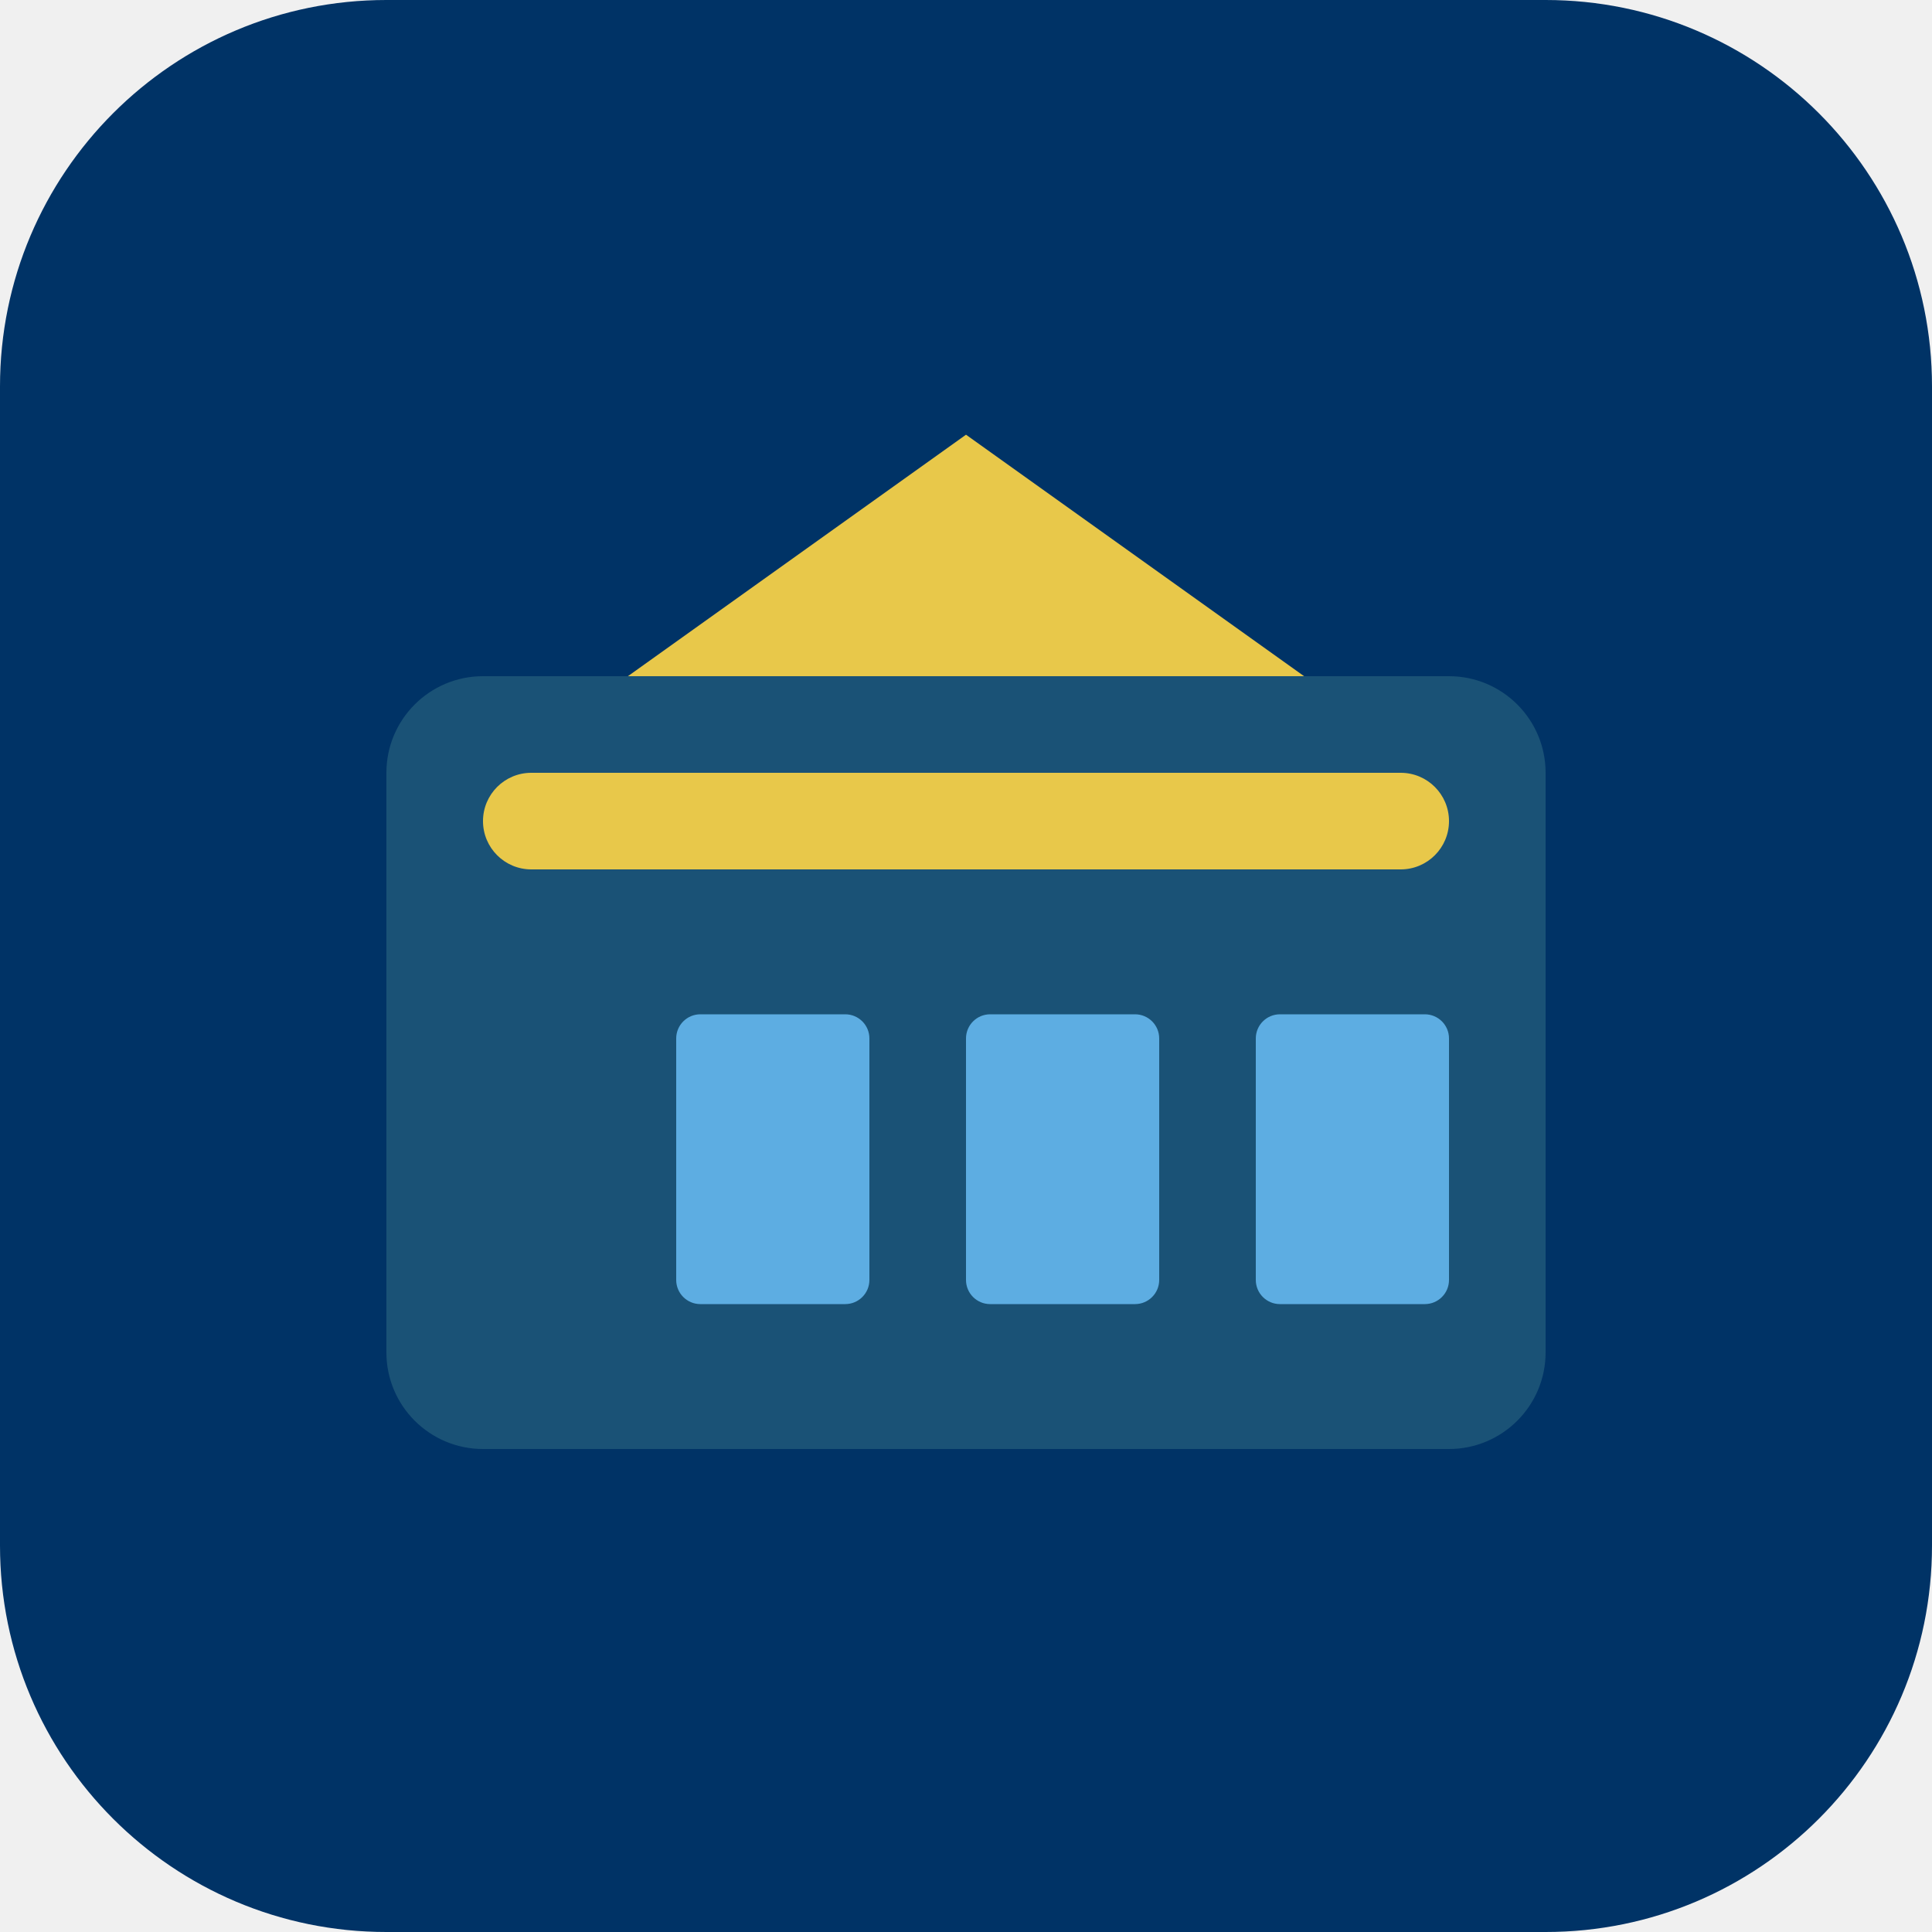
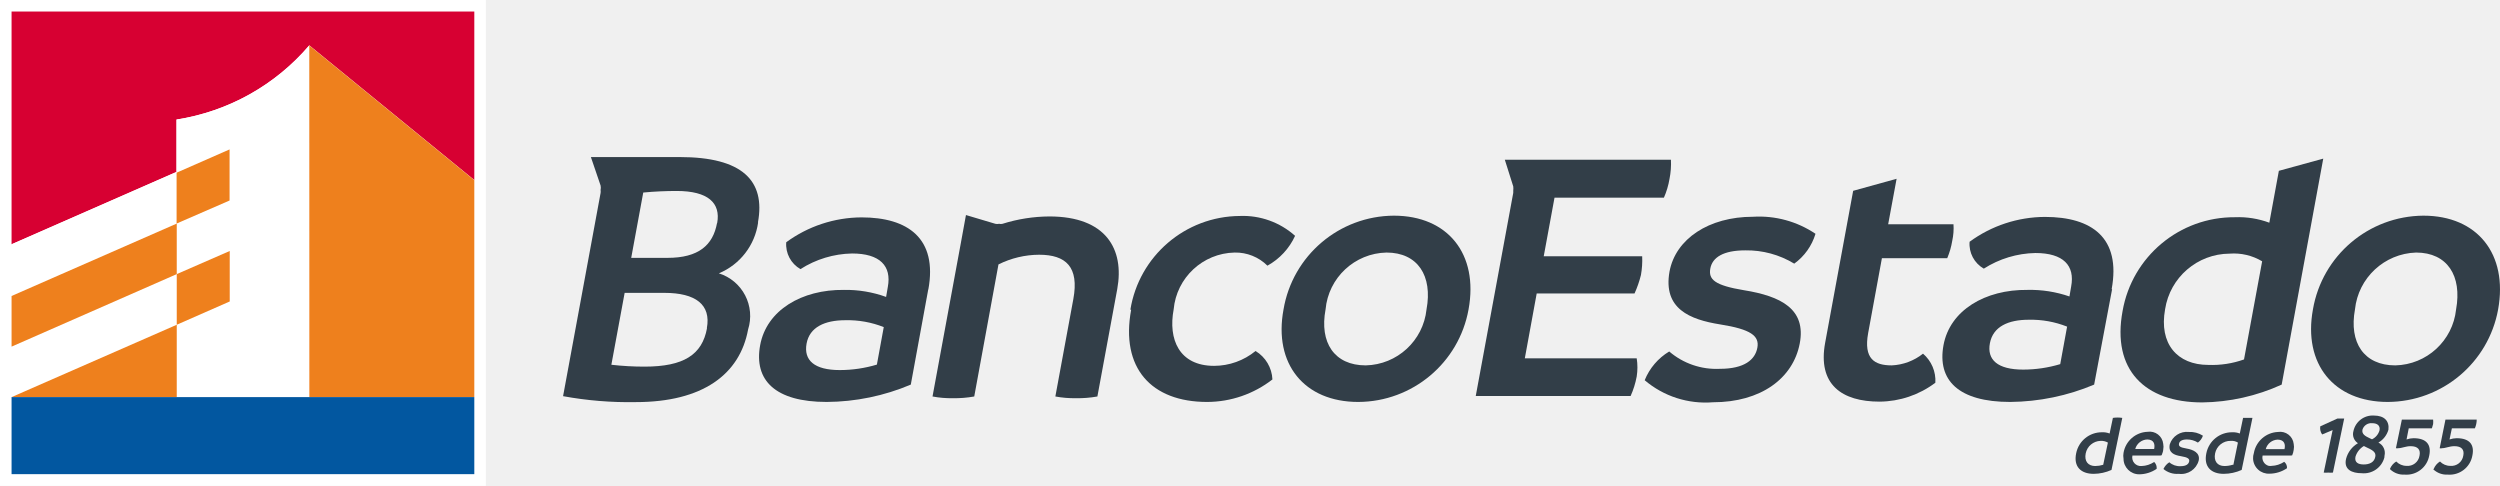
- <svg xmlns="http://www.w3.org/2000/svg" viewBox="0 0 80 80" fill="none">
-   <rect width="80" height="80" rx="16" fill="#003366" />
-   <rect x="16" y="28" width="48" height="32" rx="4" fill="#1a5276" />
-   <rect x="20" y="32" width="40" height="4" rx="2" fill="#e8c84a" />
-   <rect x="28" y="42" width="8" height="12" rx="1" fill="#5dade2" />
-   <rect x="40" y="42" width="8" height="12" rx="1" fill="#5dade2" />
-   <rect x="52" y="42" width="8" height="12" rx="1" fill="#5dade2" />
-   <path d="M40 18l14 10H26l14-10z" fill="#e8c84a" />
+ <svg xmlns="http://www.w3.org/2000/svg" viewBox="0 0 159.97 31.09">
+   <defs>
+     <style>.cls-1{fill:#323e48;}.cls-2{fill:#fff;}.cls-3{fill:#d70032;}.cls-4{fill:#ee801d;}.cls-5{fill:#ff6b00;}.cls-6{fill:#074c96;}.cls-7{fill:#0257a0;}.cls-8{fill:none;}</style>
+   </defs>
+   <g id="Capa_2" data-name="Capa 2">
+     <g id="Capa_1-2" data-name="Capa 1">
+       <path class="cls-1" d="M59.4,18.5l-1.12,6.11a14,14,0,0,1-5.38,1.11c-3.3,0-4.67-1.39-4.26-3.63S51.3,18.52,54,18.55a7.55,7.55,0,0,1,2.7.45l.11-.64c.25-1.34-.5-2.14-2.29-2.14a6.35,6.35,0,0,0-3.3,1,1.81,1.81,0,0,1-.91-1.72,8.21,8.21,0,0,1,4.82-1.59c2.95,0,4.88,1.33,4.27,4.63m-5.66,5.14a8.29,8.29,0,0,0,2.37-.35l.44-2.4a6.27,6.27,0,0,0-2.46-.44c-1.31,0-2.29.44-2.48,1.5s.49,1.69,2.13,1.69" />
+       <path class="cls-1" d="M135.15,18.5,134,24.61a14.14,14.14,0,0,1-5.37,1.11c-3.31,0-4.68-1.39-4.27-3.63s2.67-3.57,5.37-3.54a7.69,7.69,0,0,1,2.69.42l.11-.64c.25-1.34-.5-2.14-2.29-2.14a6.35,6.35,0,0,0-3.3,1,1.81,1.81,0,0,1-.91-1.72,8.21,8.21,0,0,1,4.82-1.59c3,0,4.88,1.33,4.27,4.63m-5.66,5.14a8.29,8.29,0,0,0,2.37-.35l.44-2.4a6.27,6.27,0,0,0-2.46-.44c-1.31,0-2.28.44-2.48,1.5s.49,1.69,2.13,1.69" />
+       <path id="_Trazado_" data-name=" Trazado " class="cls-1" d="M72.33,19.82a7.14,7.14,0,0,1,7-6,5,5,0,0,1,3.54,1.27A4.15,4.15,0,0,1,81.1,17a2.89,2.89,0,0,0-2.1-.84,4,4,0,0,0-3.9,3.64c-.36,1.91.35,3.61,2.59,3.61a4.2,4.2,0,0,0,2.65-.95,2.24,2.24,0,0,1,1.08,1.82,6.83,6.83,0,0,1-4.18,1.44c-3.57,0-5.55-2.17-4.86-5.9" />
+       <path class="cls-1" d="M82.13,19.8a7.2,7.2,0,0,1,7.06-6c3.45,0,5.43,2.45,4.78,6a7.2,7.2,0,0,1-7.06,5.92c-3.45,0-5.43-2.43-4.78-5.92m9.15,0c.4-2.15-.56-3.64-2.56-3.64a4,4,0,0,0-3.9,3.64c-.4,2.12.56,3.58,2.57,3.58a4,4,0,0,0,3.89-3.58" />
+       <path id="_Trazado_2" data-name=" Trazado 2" class="cls-1" d="M105.24,24.33a3.81,3.81,0,0,1,1.57-1.84,4.63,4.63,0,0,0,3.24,1.11c1.58,0,2.26-.59,2.4-1.35s-.42-1.18-2.37-1.49-3.68-1-3.25-3.39c.39-2.08,2.51-3.5,5.34-3.5a6.45,6.45,0,0,1,4,1.09,3.65,3.65,0,0,1-1.36,1.91,5.85,5.85,0,0,0-3.13-.85c-1.41,0-2.11.45-2.24,1.16s.29,1.08,2.15,1.39c2.36.38,4,1.2,3.57,3.42s-2.48,3.75-5.55,3.75a6,6,0,0,1-4.37-1.41" />
+       <path class="cls-1" d="M148,19.8a7.22,7.22,0,0,1,7.07-6c3.45,0,5.42,2.45,4.78,6a7.21,7.21,0,0,1-7.06,5.92c-3.45,0-5.43-2.43-4.79-5.92m9.16,0c.39-2.15-.56-3.64-2.56-3.64a4.06,4.06,0,0,0-3.91,3.64c-.39,2.12.57,3.58,2.58,3.58a4,4,0,0,0,3.89-3.58" />
+       <path class="cls-1" d="M145.82,10.93l-.61,3.32a5.68,5.68,0,0,0-2.2-.35,7.25,7.25,0,0,0-7.19,6c-.7,3.77,1.42,5.85,5.1,5.85A12.59,12.59,0,0,0,146,24.61l2.66-14.46ZM143.59,23a6.08,6.08,0,0,1-2.28.35c-2,0-3.17-1.36-2.77-3.56a4.2,4.2,0,0,1,4.13-3.56,3.53,3.53,0,0,1,2.08.49Z" />
+       <path id="_Trazado_3" data-name=" Trazado 3" class="cls-1" d="M125,14.35h-4.18l.54-2.91-2.78.77-1.79,9.71c-.5,2.69,1.07,3.78,3.48,3.78a6,6,0,0,0,3.57-1.21,2.27,2.27,0,0,0-.79-1.86,3.47,3.47,0,0,1-2,.75c-1.11,0-1.81-.42-1.51-2.07l.88-4.79h4.18a4.85,4.85,0,0,0,.32-1.11,3.77,3.77,0,0,0,.08-1.06" />
+       <path class="cls-1" d="M135.8,26.74l-.69,3.33a2.82,2.82,0,0,1-1.14.25c-.83,0-1.3-.47-1.12-1.32a1.67,1.67,0,0,1,1.65-1.34,1.18,1.18,0,0,1,.49.08l.21-1a2,2,0,0,1,.6,0m-1.22,3,.3-1.42a.86.86,0,0,0-.47-.11,1,1,0,0,0-.95.8c-.1.5.15.81.61.81a1.81,1.81,0,0,0,.51-.08" />
+       <path class="cls-1" d="M138.23,29.15h-1.78a.55.55,0,0,0,.59.67,1.52,1.52,0,0,0,.8-.26A.52.52,0,0,1,138,30a2,2,0,0,1-1.12.35,1,1,0,0,1-1-1,1,1,0,0,1,0-.37,1.62,1.62,0,0,1,1.54-1.35.87.87,0,0,1,1,.77.94.94,0,0,1,0,.37c0,.12-.06.24-.1.36m-.48-.4c.06-.3,0-.6-.44-.61a.83.83,0,0,0-.77.61Z" />
+       <path id="_Trazado_4" data-name=" Trazado 4" class="cls-1" d="M138.44,30a1,1,0,0,1,.37-.42,1,1,0,0,0,.72.25c.36,0,.51-.13.55-.3s-.09-.27-.53-.34-.82-.23-.71-.76a1.15,1.15,0,0,1,1.22-.79,1.51,1.51,0,0,1,.9.24.89.89,0,0,1-.32.44,1.32,1.32,0,0,0-.7-.2c-.32,0-.48.11-.51.27s.06.24.48.31.89.27.78.77a1.16,1.16,0,0,1-1.27.85,1.36,1.36,0,0,1-1-.32" />
+       <path class="cls-1" d="M144.13,26.74l-.69,3.33a2.83,2.83,0,0,1-1.15.25c-.82,0-1.29-.47-1.11-1.32a1.67,1.67,0,0,1,1.65-1.34,1.18,1.18,0,0,1,.49.08l.21-1h.6m-1.22,3,.29-1.42a.75.75,0,0,0-.46-.11,1,1,0,0,0-1,.8c-.1.5.15.81.6.81a1.82,1.82,0,0,0,.52-.08" />
+       <path class="cls-1" d="M146.56,29.15h-1.78a.55.55,0,0,0,.39.66.61.61,0,0,0,.19,0,1.52,1.52,0,0,0,.8-.26.47.47,0,0,1,.18.41,2,2,0,0,1-1.12.35,1,1,0,0,1-1.05-.95,1,1,0,0,1,.05-.37,1.64,1.64,0,0,1,1.55-1.35.87.87,0,0,1,1,.77.94.94,0,0,1,0,.37,1.3,1.3,0,0,1-.1.36m-.49-.4c.07-.3,0-.6-.43-.61a.82.82,0,0,0-.77.61Z" />
+       <path id="_Trazado_5" data-name=" Trazado 5" class="cls-1" d="M150,26.78l-.72,3.46a1.5,1.5,0,0,1-.3,0,1.41,1.41,0,0,1-.29,0l.57-2.72-.67.28a.69.69,0,0,1-.12-.52l1.1-.5H150" />
+       <path class="cls-1" d="M152.57,29.28a1.36,1.36,0,0,1-1.45,1c-.62,0-1.16-.23-1-.92a1.63,1.63,0,0,1,.76-1,.69.69,0,0,1-.29-.77,1.26,1.26,0,0,1,1.31-1c.68,0,1,.36.93.91a1.39,1.39,0,0,1-.64.82.74.74,0,0,1,.39.84m-.59.07c.07-.31-.22-.45-.57-.61l-.16-.08a1.2,1.2,0,0,0-.54.69c-.07.37.19.49.53.49s.67-.12.74-.49m-.82-1.74c-.06.29.18.42.48.56l.13.06a.91.91,0,0,0,.48-.57c.06-.31-.15-.46-.46-.46a.59.59,0,0,0-.63.41" />
+       <path id="_Trazado_6" data-name=" Trazado 6" class="cls-1" d="M152.93,30a1,1,0,0,1,.4-.47.91.91,0,0,0,.66.28.77.77,0,0,0,.83-.65c.08-.38-.1-.61-.57-.61-.31,0-.56.13-.79.13a.38.38,0,0,1-.15,0l.38-1.83h2a1.41,1.41,0,0,1,0,.29,2.76,2.76,0,0,1-.08.27h-1.48l-.14.71a1.38,1.38,0,0,1,.45-.08c.83,0,1.15.42,1,1.12a1.48,1.48,0,0,1-1.57,1.21,1.24,1.24,0,0,1-.93-.34" />
+       <path id="_Trazado_7" data-name=" Trazado 7" class="cls-1" d="M155.73,30a1,1,0,0,1,.4-.47.91.91,0,0,0,.66.28.77.77,0,0,0,.83-.65c.08-.38-.1-.61-.57-.61-.31,0-.56.13-.79.13a.2.2,0,0,1-.15,0l.37-1.83h2a1.38,1.38,0,0,1-.12.56h-1.47l-.15.71a1.44,1.44,0,0,1,.46-.08c.83,0,1.15.42,1,1.12a1.48,1.48,0,0,1-1.57,1.21,1.24,1.24,0,0,1-.93-.34" />
+       <path id="_Trazado_8" data-name=" Trazado 8" class="cls-1" d="M107,10.22H96.29l.54,1.71a1.22,1.22,0,0,1,0,.27v.14l-2.4,13h9.91a5.49,5.49,0,0,0,.39-1.25,3.76,3.76,0,0,0,0-1.16H97.57l.76-4.15h6.26A6.86,6.86,0,0,0,105,17.6a5.39,5.39,0,0,0,.08-1.2h-6.3l.69-3.75h7a5.11,5.11,0,0,0,.36-1.21,5,5,0,0,0,.09-1.22" />
+       <path id="_Trazado_9" data-name=" Trazado 9" class="cls-1" d="M67.15,13.85a10.16,10.16,0,0,0-3,.47.41.41,0,0,1-.22,0,.49.49,0,0,1-.24,0h0l-1.88-.56-.34,1.86h0l-1.8,9.75a6.28,6.28,0,0,0,1.3.11,7,7,0,0,0,1.37-.11l1.55-8.45a5.89,5.89,0,0,1,2.6-.62c1.72,0,2.57.78,2.19,2.84l-1.15,6.23a6.54,6.54,0,0,0,1.32.11,7,7,0,0,0,1.37-.11l1.27-6.87c.47-2.57-.73-4.65-4.34-4.65" />
+       <path class="cls-1" d="M48.5,14.23c.49-2.67-1-4.18-5-4.18H37.81l.62,1.82a.71.71,0,0,1,0,.29.61.61,0,0,1,0,.19l-2.4,13a23.36,23.36,0,0,0,4.65.38c4.28,0,6.66-1.77,7.19-4.65A2.86,2.86,0,0,0,46,17.49h0a4.14,4.14,0,0,0,2.51-3.25M45.24,21c-.31,1.7-1.49,2.46-4,2.46a18.7,18.7,0,0,1-2.12-.12l.85-4.6h2.54c2,0,3,.75,2.72,2.26m.65-6.72c-.26,1.41-1.18,2.22-3.17,2.22H40.39l.77-4.18c.74-.07,1.45-.1,2.14-.1,2,0,2.83.76,2.59,2.06" />
+       <rect class="cls-2" width="31.09" height="31.09" />
+       <path id="_Trazado_10" data-name=" Trazado 10" class="cls-3" d="M.74,15.63,11.29,11V7.65h0a14,14,0,0,0,8.5-4.75h0l10.56,8.62V.74H.74Z" />
+       <path id="_Trazado_11" data-name=" Trazado 11" class="cls-2" d="M11.31,25.41h8.48V2.91h0A14,14,0,0,1,11.3,7.65h0V11L.74,15.63v3.31L11.3,14.31V11l3.39-1.48V12.8l-3.38,1.5v3.24l3.39-1.48v3.23l-3.39,1.49V17.54L.74,22.17v3.24l10.57-4.63Z" />
+       <polygon id="_Trazado_12" data-name=" Trazado 12" class="cls-4" points="11.31 17.54 11.31 17.54 11.31 14.3 11.3 14.31 11.3 14.31 0.74 18.94 0.74 22.18 11.31 17.54 11.31 17.54" />
+       <polygon id="_Trazado_13" data-name=" Trazado 13" class="cls-4" points="11.31 20.78 0.74 25.41 0.74 25.41 11.31 25.41 11.31 20.78" />
+       <polygon id="_Trazado_14" data-name=" Trazado 14" class="cls-4" points="11.31 14.3 14.69 12.83 14.69 9.56 11.3 11.05 11.3 14.31 11.31 14.3 11.31 14.3" />
+       <polygon id="_Trazado_15" data-name=" Trazado 15" class="cls-5" points="11.31 14.3 11.31 14.3 11.3 14.31 11.3 14.31 11.31 14.3" />
+       <polygon id="_Trazado_16" data-name=" Trazado 16" class="cls-4" points="11.31 17.54 11.31 20.78 14.7 19.29 14.7 16.06 11.31 17.54 11.31 17.54 11.31 17.54" />
+       <polygon id="_Trazado_18" data-name=" Trazado 18" class="cls-4" points="19.8 25.41 30.35 25.41 30.35 11.53 19.79 2.91 19.8 25.41" />
+       <polygon id="_Trazado_19" data-name=" Trazado 19" class="cls-5" points="19.79 25.41 19.8 25.41 19.79 2.91 19.79 25.41" />
+       <polygon id="_Trazado_20" data-name=" Trazado 20" class="cls-6" points="0.74 30.34 30.35 30.34 30.35 30.34 0.74 30.34" />
+       <polygon id="_Trazado_21" data-name=" Trazado 21" class="cls-7" points="19.8 25.41 19.79 25.41 11.31 25.41 0.74 25.41 0.74 30.34 30.35 30.34 30.35 25.41 19.8 25.41" />
+       <line id="_Trazado_22" data-name=" Trazado 22" class="cls-8" x1="19.8" y1="25.41" x2="19.79" y2="25.41" />
+     </g>
+   </g>
</svg>
